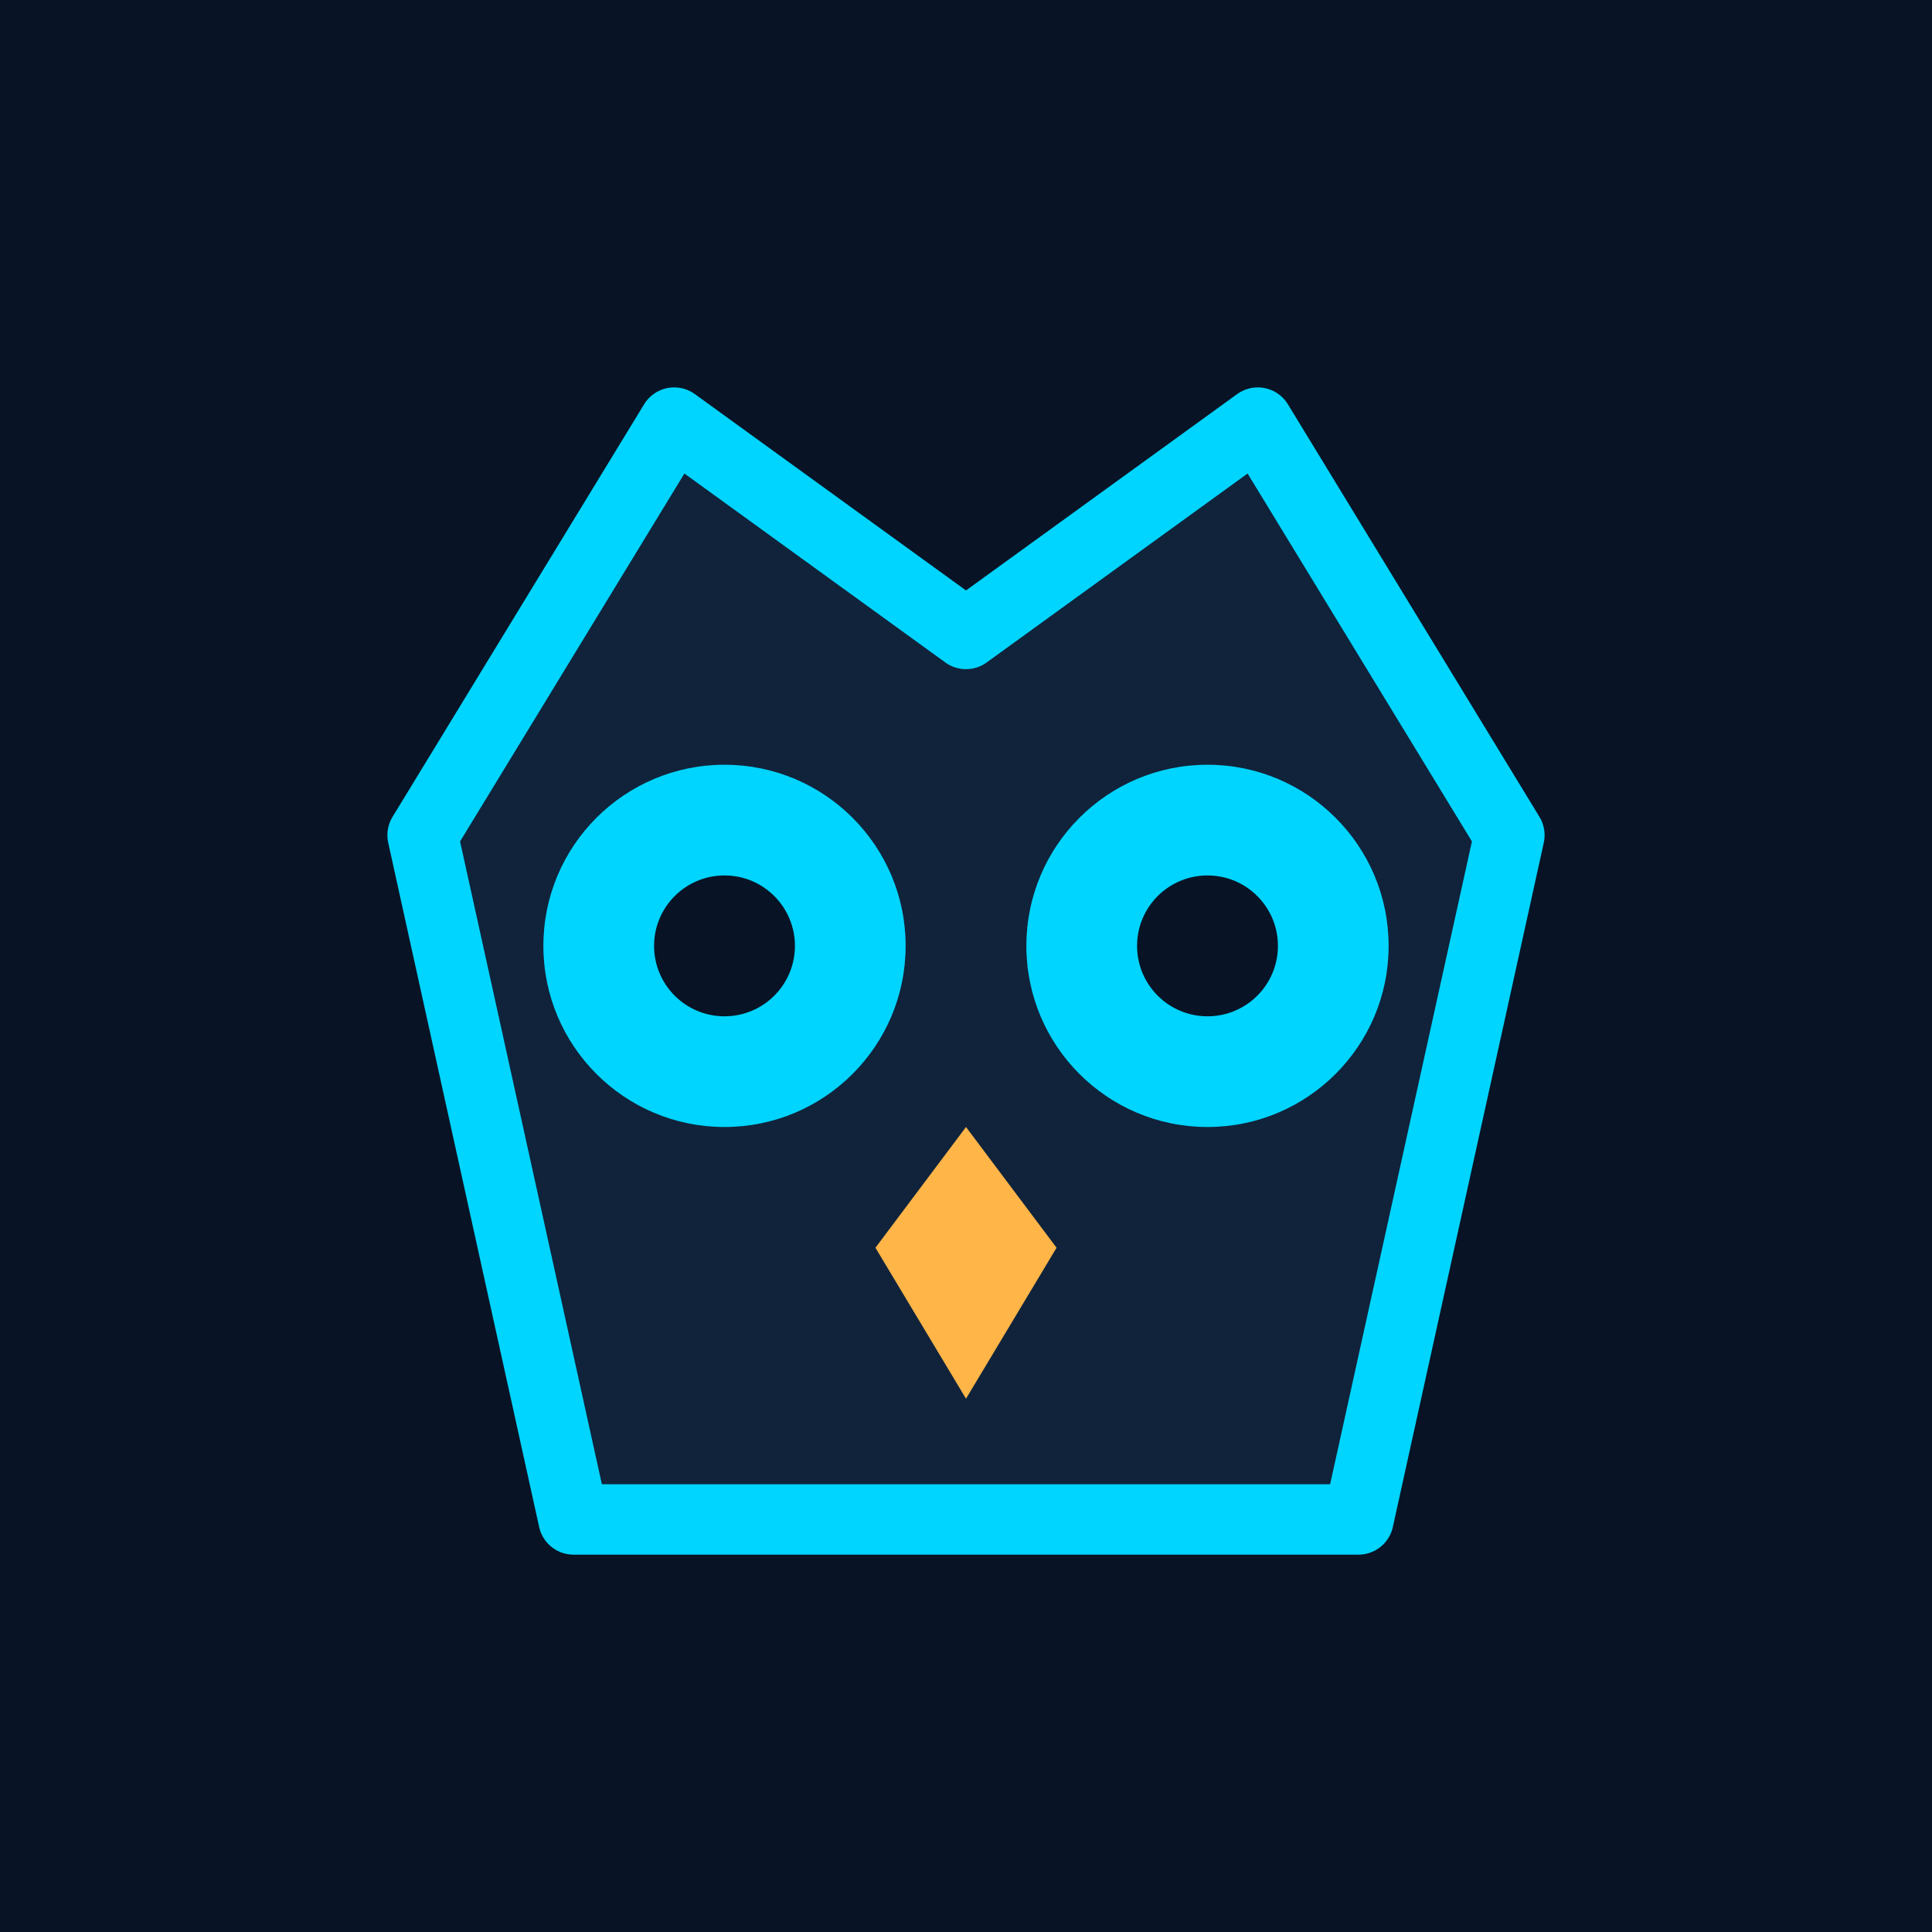
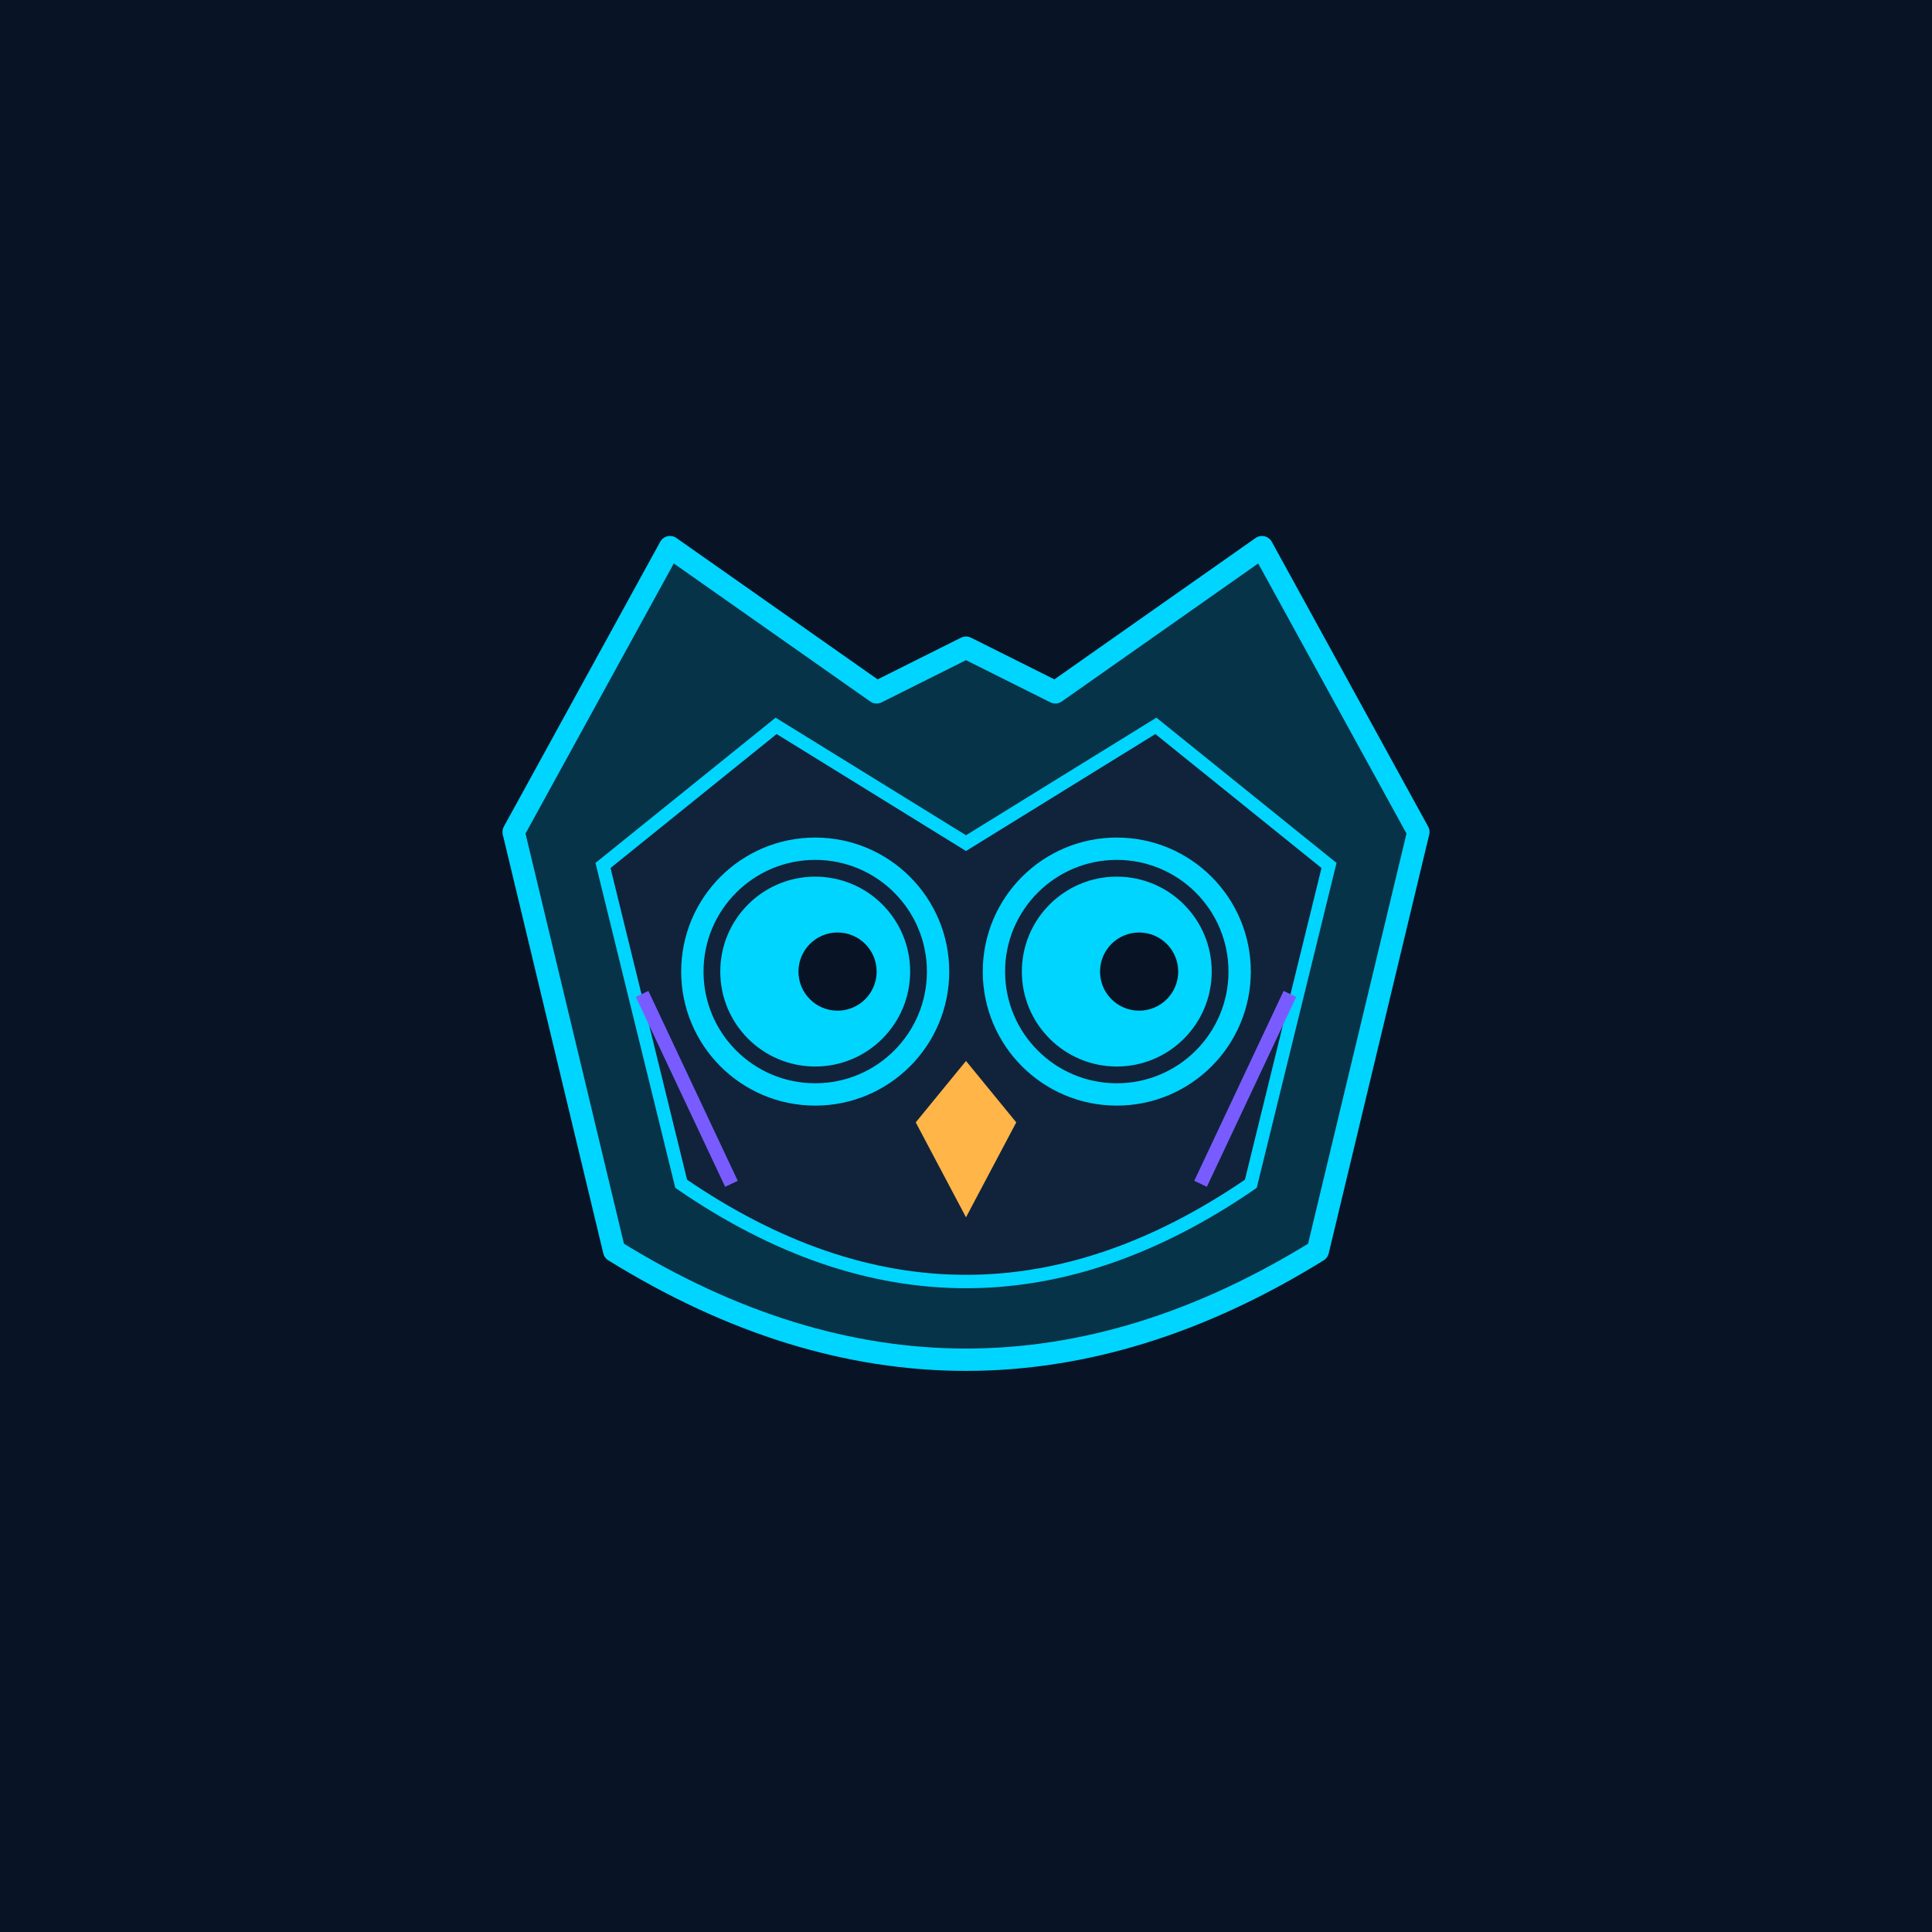
- <svg xmlns="http://www.w3.org/2000/svg" width="512" height="512" viewBox="0 0 192 192">
-   <rect width="192" height="192" fill="#081426" />
-   <path d="M42 83 67 42l29 21 29-21 25 41-15 68H57z" fill="#10233B" stroke="#00D5FF" stroke-width="7" stroke-linejoin="round" />
-   <circle cx="72" cy="94" r="18" fill="#00D5FF" />
-   <circle cx="120" cy="94" r="18" fill="#00D5FF" />
-   <circle cx="72" cy="94" r="7" fill="#081426" />
-   <circle cx="120" cy="94" r="7" fill="#081426" />
-   <path d="m87 124 9-12 9 12-9 15z" fill="#FFB547" />
+ <svg xmlns="http://www.w3.org/2000/svg" width="512" height="512" viewBox="0 0 512 512">
+   <rect width="512" height="512" fill="#081426" />
+   <g transform="translate(108 108) scale(1.48)">
+     <path d="M19 76 47 25 84 51 100 43 116 51 153 25 181 76 163 151Q100 190 37 151Z" fill="#00D5FF" fill-opacity=".16" stroke="#00D5FF" stroke-width="4" stroke-linejoin="round" />
+     <path d="m35 82 31-25 34 21 34-21 31 25-14 57Q100 174 49 139Z" fill="#10233B" stroke="#00D5FF" stroke-width="2.4" />
+     <g fill="none" stroke="#795CFF" stroke-width="2.5">
+       <path d="m42 105 16 34m100-34-16 34" />
+     </g>
+     <g stroke="#00D5FF" stroke-width="4" fill="none">
+       <circle cx="73" cy="101" r="22" />
+       <circle cx="127" cy="101" r="22" />
+     </g>
+     <g fill="#00D5FF">
+       <circle cx="73" cy="101" r="17" />
+       <circle cx="127" cy="101" r="17" />
+     </g>
+     <g fill="#081426">
+       <circle cx="77" cy="101" r="7" />
+       <circle cx="131" cy="101" r="7" />
+     </g>
+     <path d="m91 128 9-11 9 11-9 17Z" fill="#FFB547" />
+   </g>
</svg>
